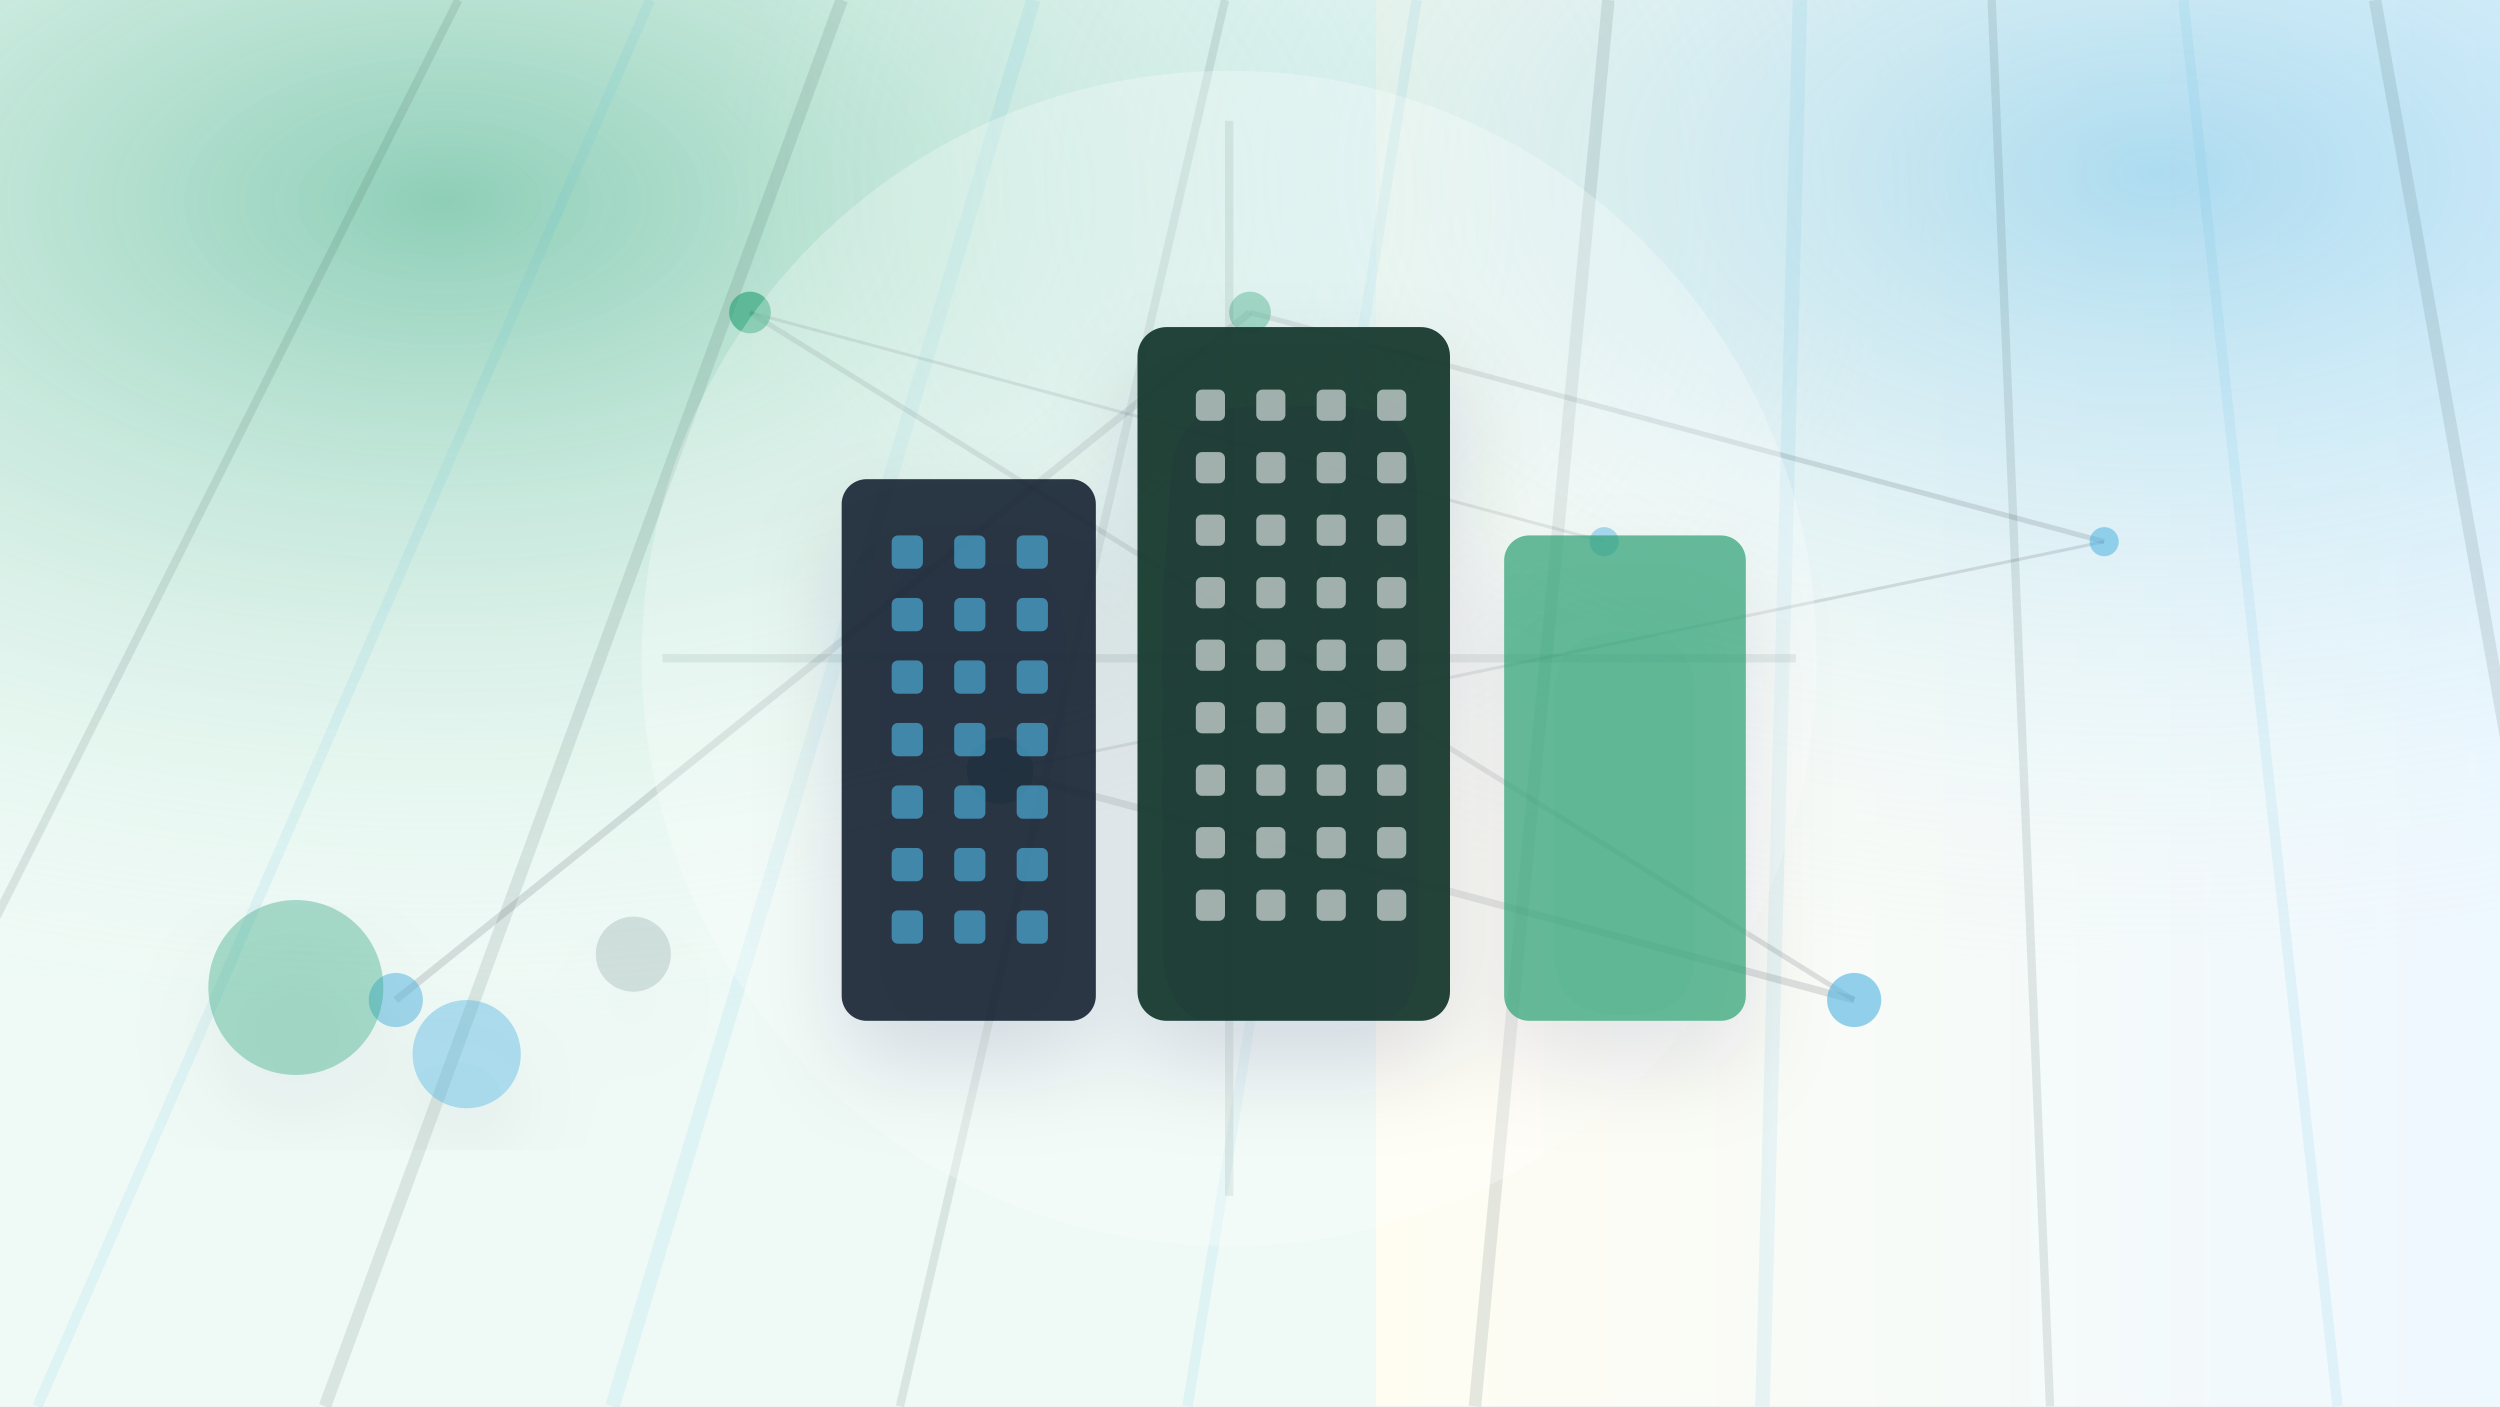
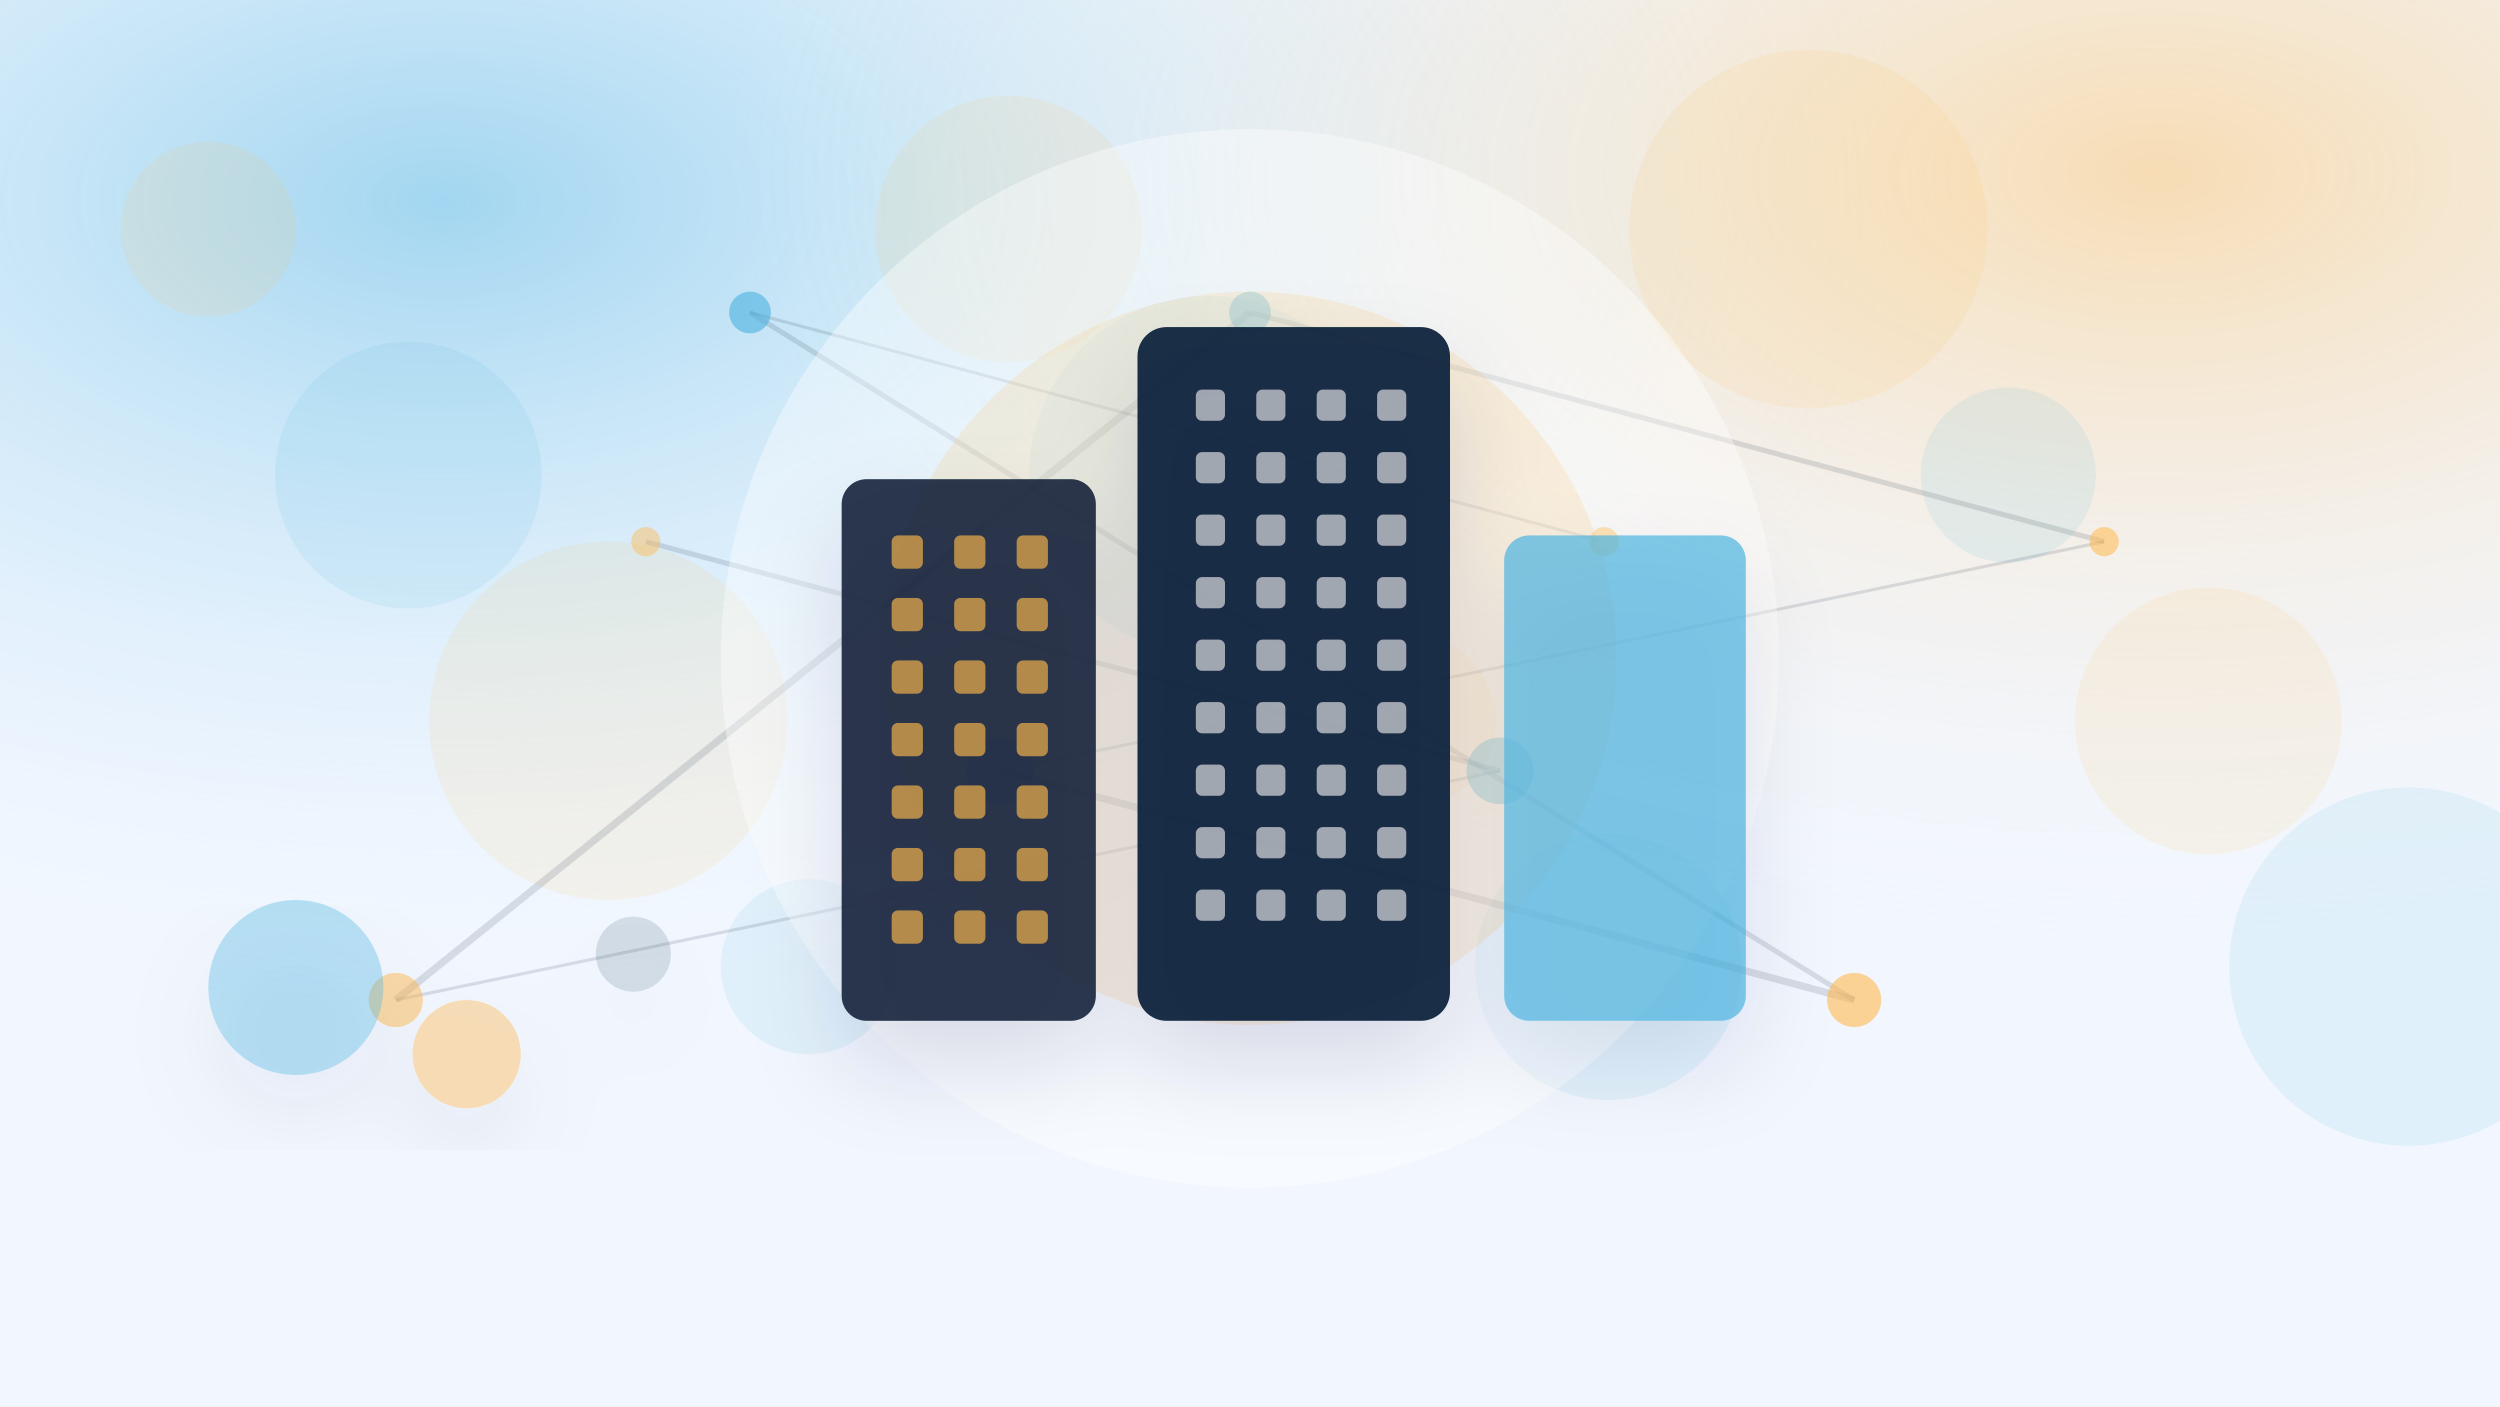
<svg xmlns="http://www.w3.org/2000/svg" width="1200" height="675" viewBox="0 0 1200 675" role="img" aria-labelledby="title desc">
  <defs>
    <radialGradient id="g1" cx="18%" cy="14%" r="60%">
-       <stop stop-color="#25a074" stop-opacity=".48" />
-       <stop offset="1" stop-color="#effaf6" stop-opacity="0" />
+       <stop stop-color="#4cb2e0" stop-opacity=".48" />
+       <stop offset="1" stop-color="#f2f7ff" stop-opacity="0" />
    </radialGradient>
    <radialGradient id="g2" cx="86%" cy="12%" r="58%">
-       <stop stop-color="#4cb2e0" stop-opacity=".42" />
-       <stop offset="1" stop-color="#effaf6" stop-opacity="0" />
+       <stop stop-color="#ffb84d" stop-opacity=".42" />
+       <stop offset="1" stop-color="#f2f7ff" stop-opacity="0" />
    </radialGradient>
    <linearGradient id="split" x1="0" x2="1">
-       <stop stop-color="#effaf6" />
-       <stop offset=".55" stop-color="#effaf6" />
+       <stop stop-color="#f2f7ff" />
+       <stop offset=".55" stop-color="#f2f7ff" />
      <stop offset=".55" stop-color="#fffdf2" />
      <stop offset="1" stop-color="#eef8ff" />
    </linearGradient>
    <filter id="shadow" x="-20%" y="-20%" width="140%" height="140%">
      <feDropShadow dx="0" dy="22" stdDeviation="22" flood-color="#12213a" flood-opacity=".14" />
    </filter>
  </defs>
-   <rect width="1200" height="675" fill="url(#split)" />
+   <rect width="1200" height="675" fill="#f2f7ff" />
  <rect width="1200" height="675" fill="url(#g1)" />
  <rect width="1200" height="675" fill="url(#g2)" />
  <g opacity=".9">
-     <path d="M-120 675  220 0" stroke="#12392f" stroke-opacity=".12" stroke-width="4" />
-     <path d="M18 675  312 0" stroke="#4cb2e0" stroke-opacity=".12" stroke-width="5" />
-     <path d="M156 675  404 0" stroke="#12392f" stroke-opacity=".12" stroke-width="6" />
-     <path d="M294 675  496 0" stroke="#4cb2e0" stroke-opacity=".12" stroke-width="7" />
-     <path d="M432 675  588 0" stroke="#12392f" stroke-opacity=".12" stroke-width="4" />
-     <path d="M570 675  680 0" stroke="#4cb2e0" stroke-opacity=".12" stroke-width="5" />
-     <path d="M708 675  772 0" stroke="#12392f" stroke-opacity=".12" stroke-width="6" />
-     <path d="M846 675  864 0" stroke="#4cb2e0" stroke-opacity=".12" stroke-width="7" />
-     <path d="M984 675  956 0" stroke="#12392f" stroke-opacity=".12" stroke-width="4" />
-     <path d="M1122 675  1048 0" stroke="#4cb2e0" stroke-opacity=".12" stroke-width="5" />
-     <path d="M1260 675  1140 0" stroke="#12392f" stroke-opacity=".12" stroke-width="6" />
+     <circle cx="100" cy="110" r="42" fill="#ffb84d" opacity=".12" />
+     <circle cx="196" cy="228" r="64" fill="#4cb2e0" opacity=".12" />
+     <circle cx="292" cy="346" r="86" fill="#ffb84d" opacity=".12" />
+     <circle cx="388" cy="464" r="42" fill="#4cb2e0" opacity=".12" />
+     <circle cx="484" cy="110" r="64" fill="#ffb84d" opacity=".12" />
+     <circle cx="580" cy="228" r="86" fill="#4cb2e0" opacity=".12" />
+     <circle cx="676" cy="346" r="42" fill="#ffb84d" opacity=".12" />
+     <circle cx="772" cy="464" r="64" fill="#4cb2e0" opacity=".12" />
+     <circle cx="868" cy="110" r="86" fill="#ffb84d" opacity=".12" />
+     <circle cx="964" cy="228" r="42" fill="#4cb2e0" opacity=".12" />
+     <circle cx="1060" cy="346" r="64" fill="#ffb84d" opacity=".12" />
+     <circle cx="1156" cy="464" r="86" fill="#4cb2e0" opacity=".12" />
  </g>
  <g>
-     <line x1="770" y1="260" x2="360" y2="150" stroke="#172033" stroke-opacity=".13" stroke-width="1.5" />
-     <line x1="360" y1="150" x2="890" y2="480" stroke="#172033" stroke-opacity=".13" stroke-width="2.5" />
-     <line x1="890" y1="480" x2="480" y2="370" stroke="#172033" stroke-opacity=".13" stroke-width="3.5" />
-     <line x1="480" y1="370" x2="1010" y2="260" stroke="#172033" stroke-opacity=".13" stroke-width="1.5" />
-     <line x1="1010" y1="260" x2="600" y2="150" stroke="#172033" stroke-opacity=".13" stroke-width="2.5" />
-     <line x1="600" y1="150" x2="190" y2="480" stroke="#172033" stroke-opacity=".13" stroke-width="3.5" />
-     <circle cx="770" cy="260" r="7" fill="#4cb2e0" opacity="0.64" />
-     <circle cx="360" cy="150" r="10" fill="#25a074" opacity="0.615" />
-     <circle cx="890" cy="480" r="13" fill="#4cb2e0" opacity="0.59" />
-     <circle cx="480" cy="370" r="16" fill="#25a074" opacity="0.565" />
-     <circle cx="1010" cy="260" r="7" fill="#4cb2e0" opacity="0.54" />
-     <circle cx="600" cy="150" r="10" fill="#25a074" opacity="0.515" />
-     <circle cx="190" cy="480" r="13" fill="#4cb2e0" opacity="0.49" />
+     <line x1="770" y1="260" x2="360" y2="150" stroke="#12213a" stroke-opacity=".13" stroke-width="1.5" />
+     <line x1="360" y1="150" x2="890" y2="480" stroke="#12213a" stroke-opacity=".13" stroke-width="2.5" />
+     <line x1="890" y1="480" x2="480" y2="370" stroke="#12213a" stroke-opacity=".13" stroke-width="3.5" />
+     <line x1="480" y1="370" x2="1010" y2="260" stroke="#12213a" stroke-opacity=".13" stroke-width="1.5" />
+     <line x1="1010" y1="260" x2="600" y2="150" stroke="#12213a" stroke-opacity=".13" stroke-width="2.5" />
+     <line x1="600" y1="150" x2="190" y2="480" stroke="#12213a" stroke-opacity=".13" stroke-width="3.5" />
+     <line x1="190" y1="480" x2="720" y2="370" stroke="#12213a" stroke-opacity=".13" stroke-width="1.5" />
+     <line x1="720" y1="370" x2="310" y2="260" stroke="#12213a" stroke-opacity=".13" stroke-width="2.5" />
+     <circle cx="770" cy="260" r="7" fill="#ffb84d" opacity="0.64" />
+     <circle cx="360" cy="150" r="10" fill="#4cb2e0" opacity="0.615" />
+     <circle cx="890" cy="480" r="13" fill="#ffb84d" opacity="0.59" />
+     <circle cx="480" cy="370" r="16" fill="#4cb2e0" opacity="0.565" />
+     <circle cx="1010" cy="260" r="7" fill="#ffb84d" opacity="0.54" />
+     <circle cx="600" cy="150" r="10" fill="#4cb2e0" opacity="0.515" />
+     <circle cx="190" cy="480" r="13" fill="#ffb84d" opacity="0.49" />
+     <circle cx="720" cy="370" r="16" fill="#4cb2e0" opacity="0.465" />
+     <circle cx="310" cy="260" r="7" fill="#ffb84d" opacity="0.44" />
  </g>
  <g transform="translate(-300 0)">
-     <circle cx="890" cy="316" r="282" fill="#fff" opacity=".28" />
-     <path d="M618 316h544M890 58v516" stroke="#12392f" stroke-opacity=".08" stroke-width="4" />
+     <circle cx="900" cy="316" r="254" fill="#fff" opacity=".38" />
+     <circle cx="900" cy="316" r="176" fill="#ffb84d" opacity=".16" />
  </g>
  <g transform="translate(-300 0)" filter="url(#shadow)">
    <g transform="translate(704 125)">
-       <rect x="0" y="105" width="122" height="260" rx="12" fill="#172033" opacity=".9" />
-       <rect x="142" y="32" width="150" height="333" rx="14" fill="#12392f" opacity=".94" />
-       <rect x="318" y="132" width="116" height="233" rx="12" fill="#25a074" opacity=".7" />
-       <rect x="24" y="132" width="15" height="16" rx="3" fill="#4cb2e0" opacity=".65" />
-       <rect x="54" y="132" width="15" height="16" rx="3" fill="#4cb2e0" opacity=".65" />
-       <rect x="84" y="132" width="15" height="16" rx="3" fill="#4cb2e0" opacity=".65" />
-       <rect x="24" y="162" width="15" height="16" rx="3" fill="#4cb2e0" opacity=".65" />
-       <rect x="54" y="162" width="15" height="16" rx="3" fill="#4cb2e0" opacity=".65" />
-       <rect x="84" y="162" width="15" height="16" rx="3" fill="#4cb2e0" opacity=".65" />
-       <rect x="24" y="192" width="15" height="16" rx="3" fill="#4cb2e0" opacity=".65" />
-       <rect x="54" y="192" width="15" height="16" rx="3" fill="#4cb2e0" opacity=".65" />
-       <rect x="84" y="192" width="15" height="16" rx="3" fill="#4cb2e0" opacity=".65" />
-       <rect x="24" y="222" width="15" height="16" rx="3" fill="#4cb2e0" opacity=".65" />
-       <rect x="54" y="222" width="15" height="16" rx="3" fill="#4cb2e0" opacity=".65" />
-       <rect x="84" y="222" width="15" height="16" rx="3" fill="#4cb2e0" opacity=".65" />
-       <rect x="24" y="252" width="15" height="16" rx="3" fill="#4cb2e0" opacity=".65" />
-       <rect x="54" y="252" width="15" height="16" rx="3" fill="#4cb2e0" opacity=".65" />
-       <rect x="84" y="252" width="15" height="16" rx="3" fill="#4cb2e0" opacity=".65" />
-       <rect x="24" y="282" width="15" height="16" rx="3" fill="#4cb2e0" opacity=".65" />
-       <rect x="54" y="282" width="15" height="16" rx="3" fill="#4cb2e0" opacity=".65" />
-       <rect x="84" y="282" width="15" height="16" rx="3" fill="#4cb2e0" opacity=".65" />
-       <rect x="24" y="312" width="15" height="16" rx="3" fill="#4cb2e0" opacity=".65" />
-       <rect x="54" y="312" width="15" height="16" rx="3" fill="#4cb2e0" opacity=".65" />
-       <rect x="84" y="312" width="15" height="16" rx="3" fill="#4cb2e0" opacity=".65" />
+       <rect x="0" y="105" width="122" height="260" rx="12" fill="#12213a" opacity=".9" />
+       <rect x="142" y="32" width="150" height="333" rx="14" fill="#10203d" opacity=".94" />
+       <rect x="318" y="132" width="116" height="233" rx="12" fill="#4cb2e0" opacity=".7" />
+       <rect x="24" y="132" width="15" height="16" rx="3" fill="#ffb84d" opacity=".65" />
+       <rect x="54" y="132" width="15" height="16" rx="3" fill="#ffb84d" opacity=".65" />
+       <rect x="84" y="132" width="15" height="16" rx="3" fill="#ffb84d" opacity=".65" />
+       <rect x="24" y="162" width="15" height="16" rx="3" fill="#ffb84d" opacity=".65" />
+       <rect x="54" y="162" width="15" height="16" rx="3" fill="#ffb84d" opacity=".65" />
+       <rect x="84" y="162" width="15" height="16" rx="3" fill="#ffb84d" opacity=".65" />
+       <rect x="24" y="192" width="15" height="16" rx="3" fill="#ffb84d" opacity=".65" />
+       <rect x="54" y="192" width="15" height="16" rx="3" fill="#ffb84d" opacity=".65" />
+       <rect x="84" y="192" width="15" height="16" rx="3" fill="#ffb84d" opacity=".65" />
+       <rect x="24" y="222" width="15" height="16" rx="3" fill="#ffb84d" opacity=".65" />
+       <rect x="54" y="222" width="15" height="16" rx="3" fill="#ffb84d" opacity=".65" />
+       <rect x="84" y="222" width="15" height="16" rx="3" fill="#ffb84d" opacity=".65" />
+       <rect x="24" y="252" width="15" height="16" rx="3" fill="#ffb84d" opacity=".65" />
+       <rect x="54" y="252" width="15" height="16" rx="3" fill="#ffb84d" opacity=".65" />
+       <rect x="84" y="252" width="15" height="16" rx="3" fill="#ffb84d" opacity=".65" />
+       <rect x="24" y="282" width="15" height="16" rx="3" fill="#ffb84d" opacity=".65" />
+       <rect x="54" y="282" width="15" height="16" rx="3" fill="#ffb84d" opacity=".65" />
+       <rect x="84" y="282" width="15" height="16" rx="3" fill="#ffb84d" opacity=".65" />
+       <rect x="24" y="312" width="15" height="16" rx="3" fill="#ffb84d" opacity=".65" />
+       <rect x="54" y="312" width="15" height="16" rx="3" fill="#ffb84d" opacity=".65" />
+       <rect x="84" y="312" width="15" height="16" rx="3" fill="#ffb84d" opacity=".65" />
      <rect x="170" y="62" width="14" height="15" rx="3" fill="#fff" opacity=".58" />
      <rect x="199" y="62" width="14" height="15" rx="3" fill="#fff" opacity=".58" />
      <rect x="228" y="62" width="14" height="15" rx="3" fill="#fff" opacity=".58" />
      <rect x="257" y="62" width="14" height="15" rx="3" fill="#fff" opacity=".58" />
      <rect x="170" y="92" width="14" height="15" rx="3" fill="#fff" opacity=".58" />
      <rect x="199" y="92" width="14" height="15" rx="3" fill="#fff" opacity=".58" />
      <rect x="228" y="92" width="14" height="15" rx="3" fill="#fff" opacity=".58" />
      <rect x="257" y="92" width="14" height="15" rx="3" fill="#fff" opacity=".58" />
      <rect x="170" y="122" width="14" height="15" rx="3" fill="#fff" opacity=".58" />
      <rect x="199" y="122" width="14" height="15" rx="3" fill="#fff" opacity=".58" />
      <rect x="228" y="122" width="14" height="15" rx="3" fill="#fff" opacity=".58" />
      <rect x="257" y="122" width="14" height="15" rx="3" fill="#fff" opacity=".58" />
      <rect x="170" y="152" width="14" height="15" rx="3" fill="#fff" opacity=".58" />
      <rect x="199" y="152" width="14" height="15" rx="3" fill="#fff" opacity=".58" />
      <rect x="228" y="152" width="14" height="15" rx="3" fill="#fff" opacity=".58" />
      <rect x="257" y="152" width="14" height="15" rx="3" fill="#fff" opacity=".58" />
      <rect x="170" y="182" width="14" height="15" rx="3" fill="#fff" opacity=".58" />
      <rect x="199" y="182" width="14" height="15" rx="3" fill="#fff" opacity=".58" />
      <rect x="228" y="182" width="14" height="15" rx="3" fill="#fff" opacity=".58" />
      <rect x="257" y="182" width="14" height="15" rx="3" fill="#fff" opacity=".58" />
      <rect x="170" y="212" width="14" height="15" rx="3" fill="#fff" opacity=".58" />
      <rect x="199" y="212" width="14" height="15" rx="3" fill="#fff" opacity=".58" />
      <rect x="228" y="212" width="14" height="15" rx="3" fill="#fff" opacity=".58" />
      <rect x="257" y="212" width="14" height="15" rx="3" fill="#fff" opacity=".58" />
      <rect x="170" y="242" width="14" height="15" rx="3" fill="#fff" opacity=".58" />
      <rect x="199" y="242" width="14" height="15" rx="3" fill="#fff" opacity=".58" />
      <rect x="228" y="242" width="14" height="15" rx="3" fill="#fff" opacity=".58" />
      <rect x="257" y="242" width="14" height="15" rx="3" fill="#fff" opacity=".58" />
      <rect x="170" y="272" width="14" height="15" rx="3" fill="#fff" opacity=".58" />
      <rect x="199" y="272" width="14" height="15" rx="3" fill="#fff" opacity=".58" />
      <rect x="228" y="272" width="14" height="15" rx="3" fill="#fff" opacity=".58" />
      <rect x="257" y="272" width="14" height="15" rx="3" fill="#fff" opacity=".58" />
      <rect x="170" y="302" width="14" height="15" rx="3" fill="#fff" opacity=".58" />
      <rect x="199" y="302" width="14" height="15" rx="3" fill="#fff" opacity=".58" />
      <rect x="228" y="302" width="14" height="15" rx="3" fill="#fff" opacity=".58" />
      <rect x="257" y="302" width="14" height="15" rx="3" fill="#fff" opacity=".58" />
    </g>
  </g>
  <g filter="url(#shadow)" opacity=".82">
-     <circle cx="142" cy="474" r="42" fill="#25a074" opacity=".44" />
-     <circle cx="224" cy="506" r="26" fill="#4cb2e0" opacity=".5" />
-     <circle cx="304" cy="458" r="18" fill="#172033" opacity=".16" />
+     <circle cx="142" cy="474" r="42" fill="#4cb2e0" opacity=".44" />
+     <circle cx="224" cy="506" r="26" fill="#ffb84d" opacity=".5" />
+     <circle cx="304" cy="458" r="18" fill="#12213a" opacity=".16" />
  </g>
</svg>
